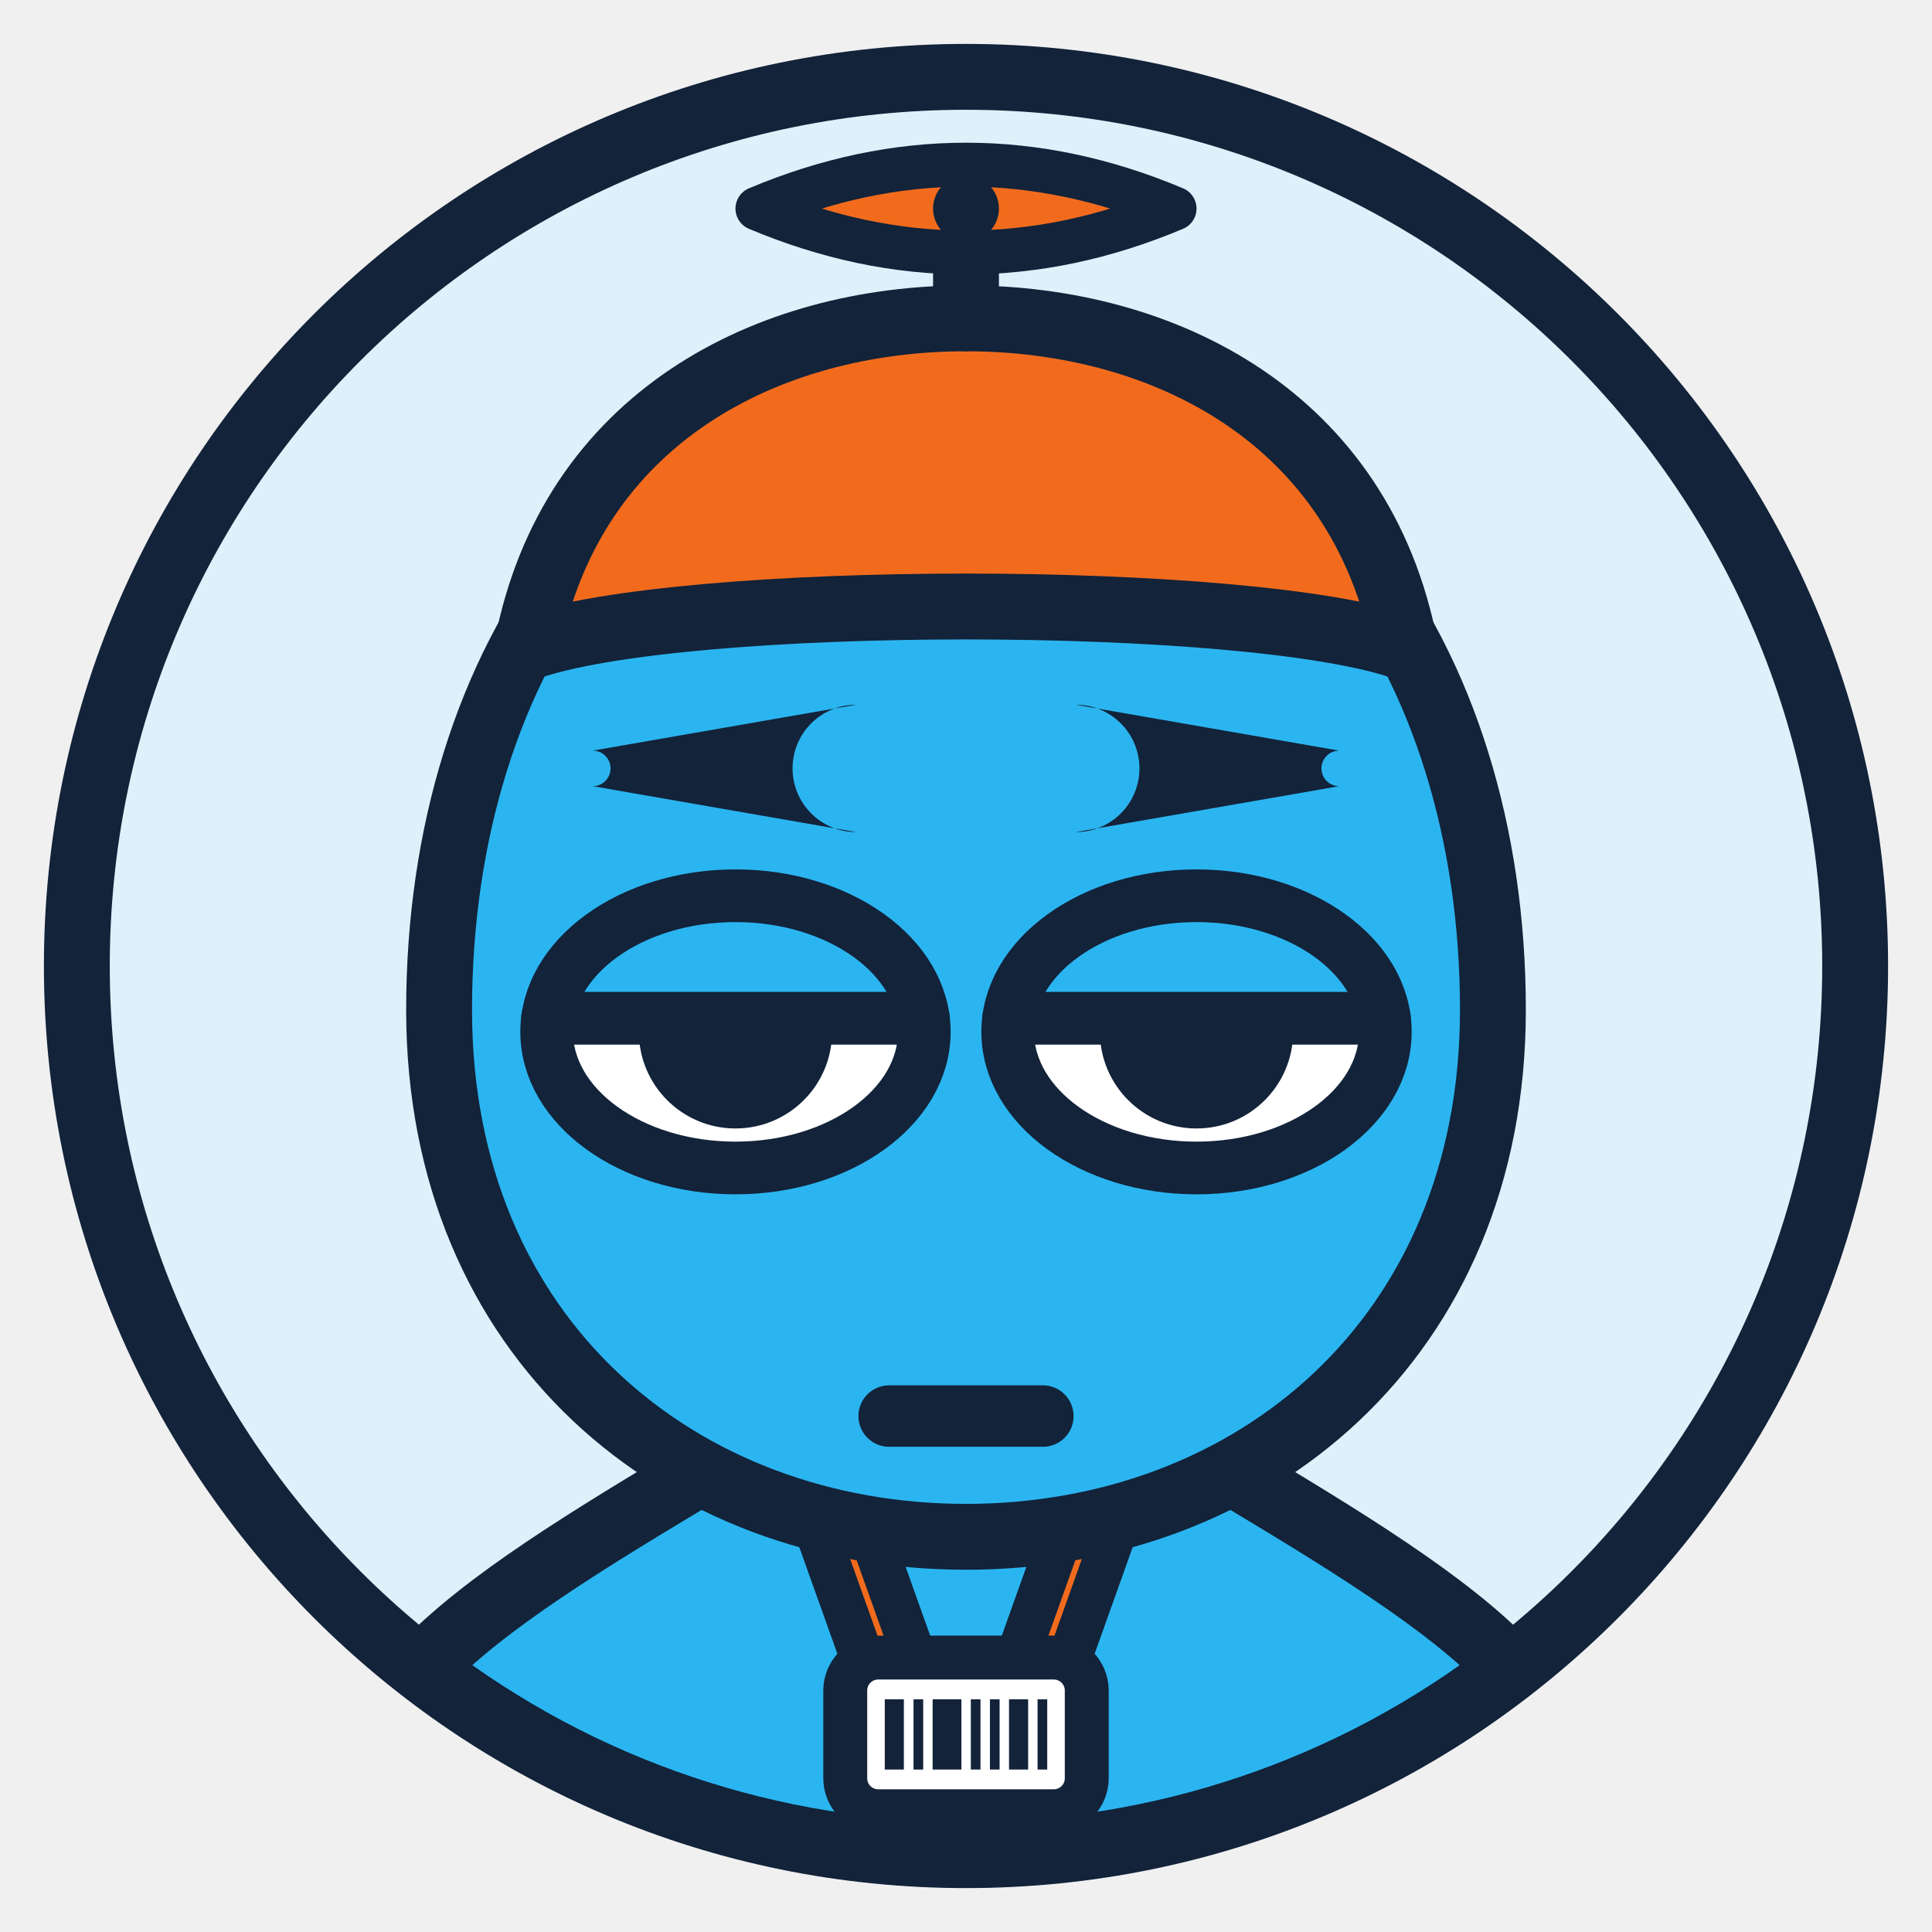
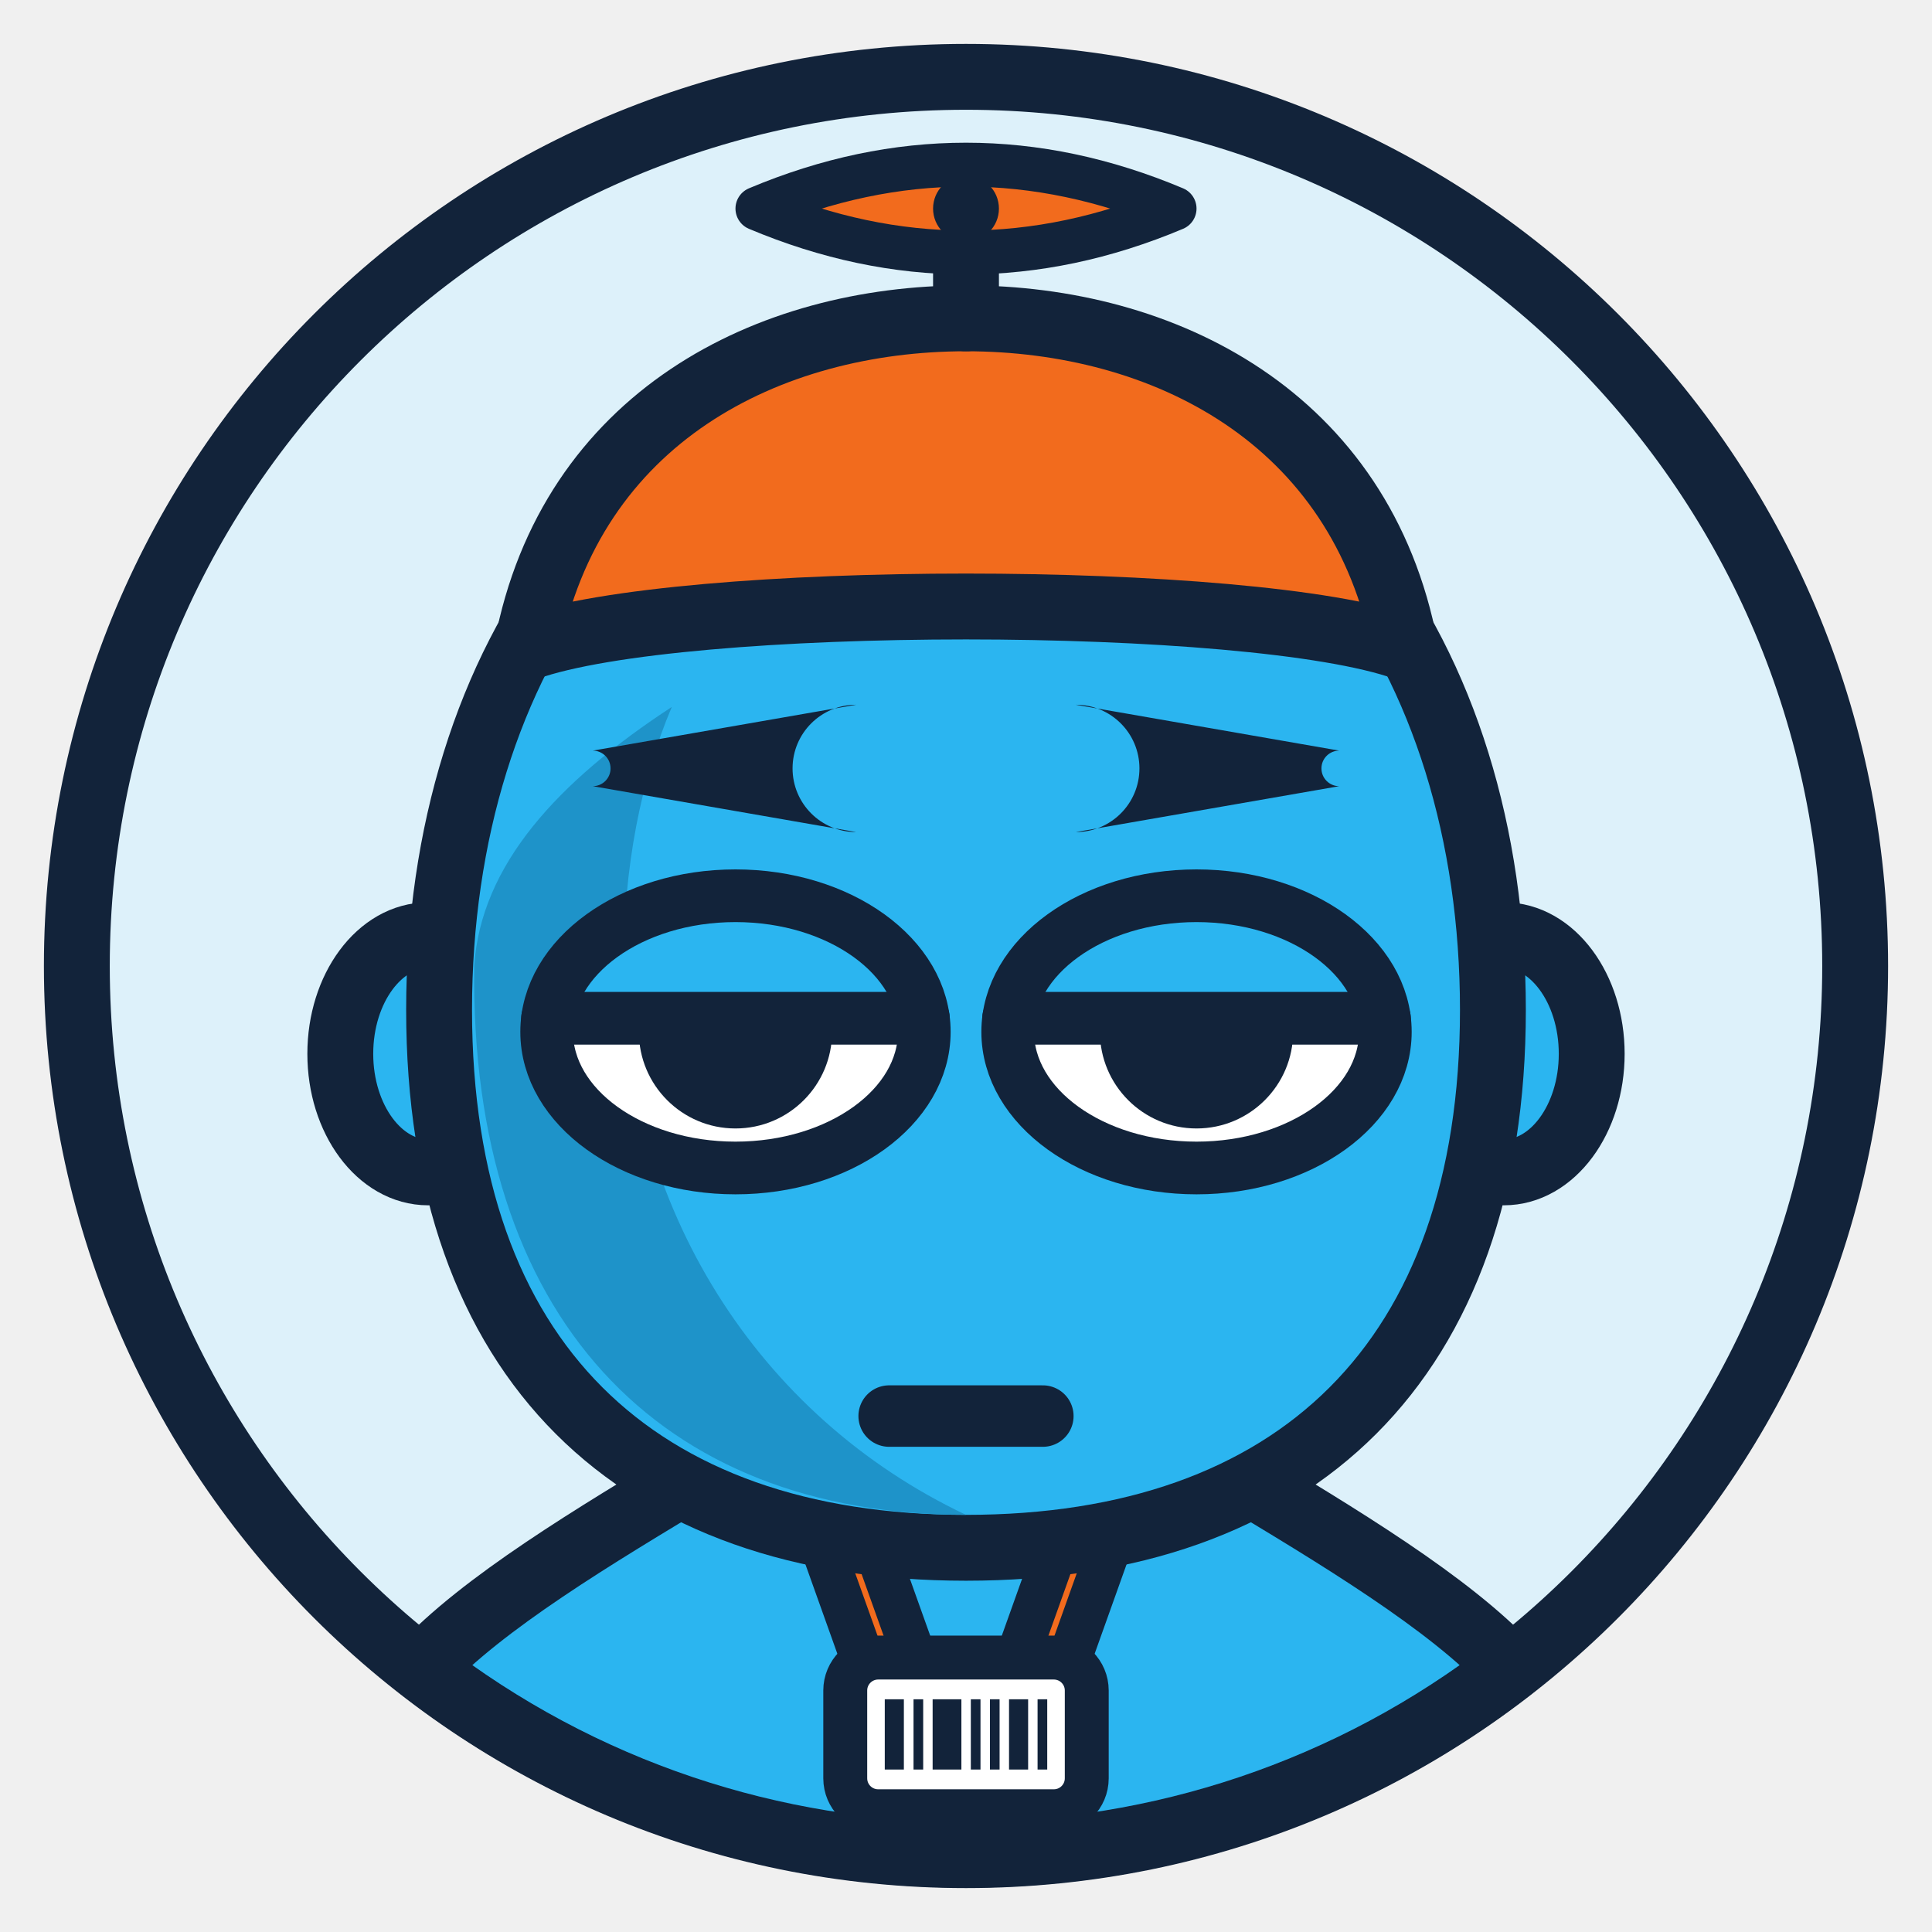
<svg xmlns="http://www.w3.org/2000/svg" viewBox="0 0 88 88" width="88" height="88" color="#12233A" role="img" aria-label="Shin: unknown">
  <circle class="face-disc" cx="44" cy="44" r="40.5" fill="#DDF1FA" />
  <g class="face-body">
    <path d="M32 67 C27 70 22 73 19.2 76 A40.5 40.5 0 0 0 68.8 76 C66 73 61 70 56 67 Z" fill="#2BB5F0" stroke="currentColor" stroke-width="3" stroke-linejoin="round" />
    <path d="M37.30 70 L39.70 70 L42.20 77 L39.80 77 Z M48.30 70 L50.70 70 L48.20 77 L45.80 77 Z" fill="#F26B1D" stroke="currentColor" stroke-width="2" stroke-linejoin="round" />
    <rect x="38.5" y="75.5" width="11" height="7" rx="1.5" fill="#FFFFFF" stroke="currentColor" stroke-width="2" />
    <path d="M40.30 77.4 h0.87 v3.2 h-0.87 Z M41.61 77.4 h0.44 v3.2 h-0.44 Z M42.48 77.4 h1.31 v3.2 h-1.31 Z M44.22 77.4 h0.44 v3.2 h-0.44 Z M45.09 77.4 h0.44 v3.2 h-0.44 Z M45.96 77.4 h0.87 v3.2 h-0.87 Z M47.26 77.4 h0.44 v3.2 h-0.44 Z" fill="#12233A" />
  </g>
  <g class="face-head">
-     <path class="face-skull" d="M44 17 C59 17 68 30 68 46 C68 61 57 70 44 70 C31 70 20 61 20 46 C20 30 29 17 44 17 Z" fill="#2BB5F0" stroke="currentColor" stroke-width="3" />
+     <ellipse cx="19.5" cy="48" rx="4" ry="5.4" fill="#2BB5F0" stroke="currentColor" stroke-width="3" />
+     <ellipse cx="68.5" cy="48" rx="4" ry="5.4" fill="#2BB5F0" stroke="currentColor" stroke-width="3" />
+     <path class="face-skull" d="M44 17 C59 17 68 30 68 46 C68 62 59 70.5 44 70.5 C29 70.5 20 62 20 46 C20 30 29 17 44 17 Z" fill="#2BB5F0" stroke="currentColor" stroke-width="3" />
+     <path d="M21.6 44 C21.4 60 30 69 44 69 C34.5 64.5 28.5 55 28.4 44 C28.4 39.5 29.2 35.5 30.6 32.2 C25.4 35.6 21.9 39.4 21.6 44 Z" fill="#1E93C9" />
    <g class="face-hat">
      <path d="M24 29.5 C26 19 35 14.5 44 14.5 C53 14.5 62 19 64 29.5 C57 27 31 27 24 29.5 Z" fill="#F26B1D" stroke="currentColor" stroke-width="3" stroke-linejoin="round" />
      <path d="M44 14.5 L44 10.5" stroke="currentColor" stroke-width="3" stroke-linecap="round" />
      <g>
        <path d="M34.5 9.5 Q44 5.5 53.5 9.5 Q44 13.5 34.5 9.5 Z" fill="#F26B1D" stroke="currentColor" stroke-width="2" stroke-linejoin="round" />
        <circle cx="44" cy="9.5" r="1.5" fill="#12233A" />
      </g>
    </g>
    <g class="face-brows">
      <path d="M39.00 32.10 Q33.00 33.15 27.00 34.19 A0.81 0.81 0 0 1 27.00 35.81 Q33.00 36.85 39.00 37.90 A2.90 2.90 0 0 1 39.00 32.10 Z M49.00 37.90 Q55.00 36.85 61.00 35.81 A0.81 0.81 0 0 1 61.00 34.19 Q55.00 33.15 49.00 32.10 A2.90 2.90 0 0 1 49.00 37.90 Z" fill="currentColor" />
    </g>
    <g class="face-eyes">
      <ellipse cx="33.5" cy="47" rx="8.6" ry="6.2" fill="#FFFFFF" />
      <circle cx="33.5" cy="47" r="4.4" fill="#12233A" />
      <path d="M24.94 46.38 A8.6 6.2 0 0 1 42.06 46.38 Z" fill="#2BB5F0" />
      <path d="M24.94 46.38 L42.06 46.38" stroke="currentColor" stroke-width="2.4" stroke-linecap="round" fill="none" />
      <ellipse cx="33.5" cy="47" rx="8.6" ry="6.2" fill="none" stroke="currentColor" stroke-width="2.4" />
      <ellipse cx="54.5" cy="47" rx="8.6" ry="6.2" fill="#FFFFFF" />
      <circle cx="54.5" cy="47" r="4.4" fill="#12233A" />
      <path d="M45.94 46.38 A8.6 6.2 0 0 1 63.06 46.38 Z" fill="#2BB5F0" />
      <path d="M45.94 46.38 L63.06 46.38" stroke="currentColor" stroke-width="2.4" stroke-linecap="round" fill="none" />
      <ellipse cx="54.5" cy="47" rx="8.6" ry="6.2" fill="none" stroke="currentColor" stroke-width="2.4" />
    </g>
    <g class="face-mouth">
      <path d="M40.5 64.5 L47.5 64.5" stroke="currentColor" stroke-width="2.8" stroke-linecap="round" fill="none" />
    </g>
  </g>
  <g class="face-extras" />
  <circle class="face-ring" cx="44" cy="44" r="40.5" fill="none" stroke="currentColor" stroke-width="3" />
</svg>
